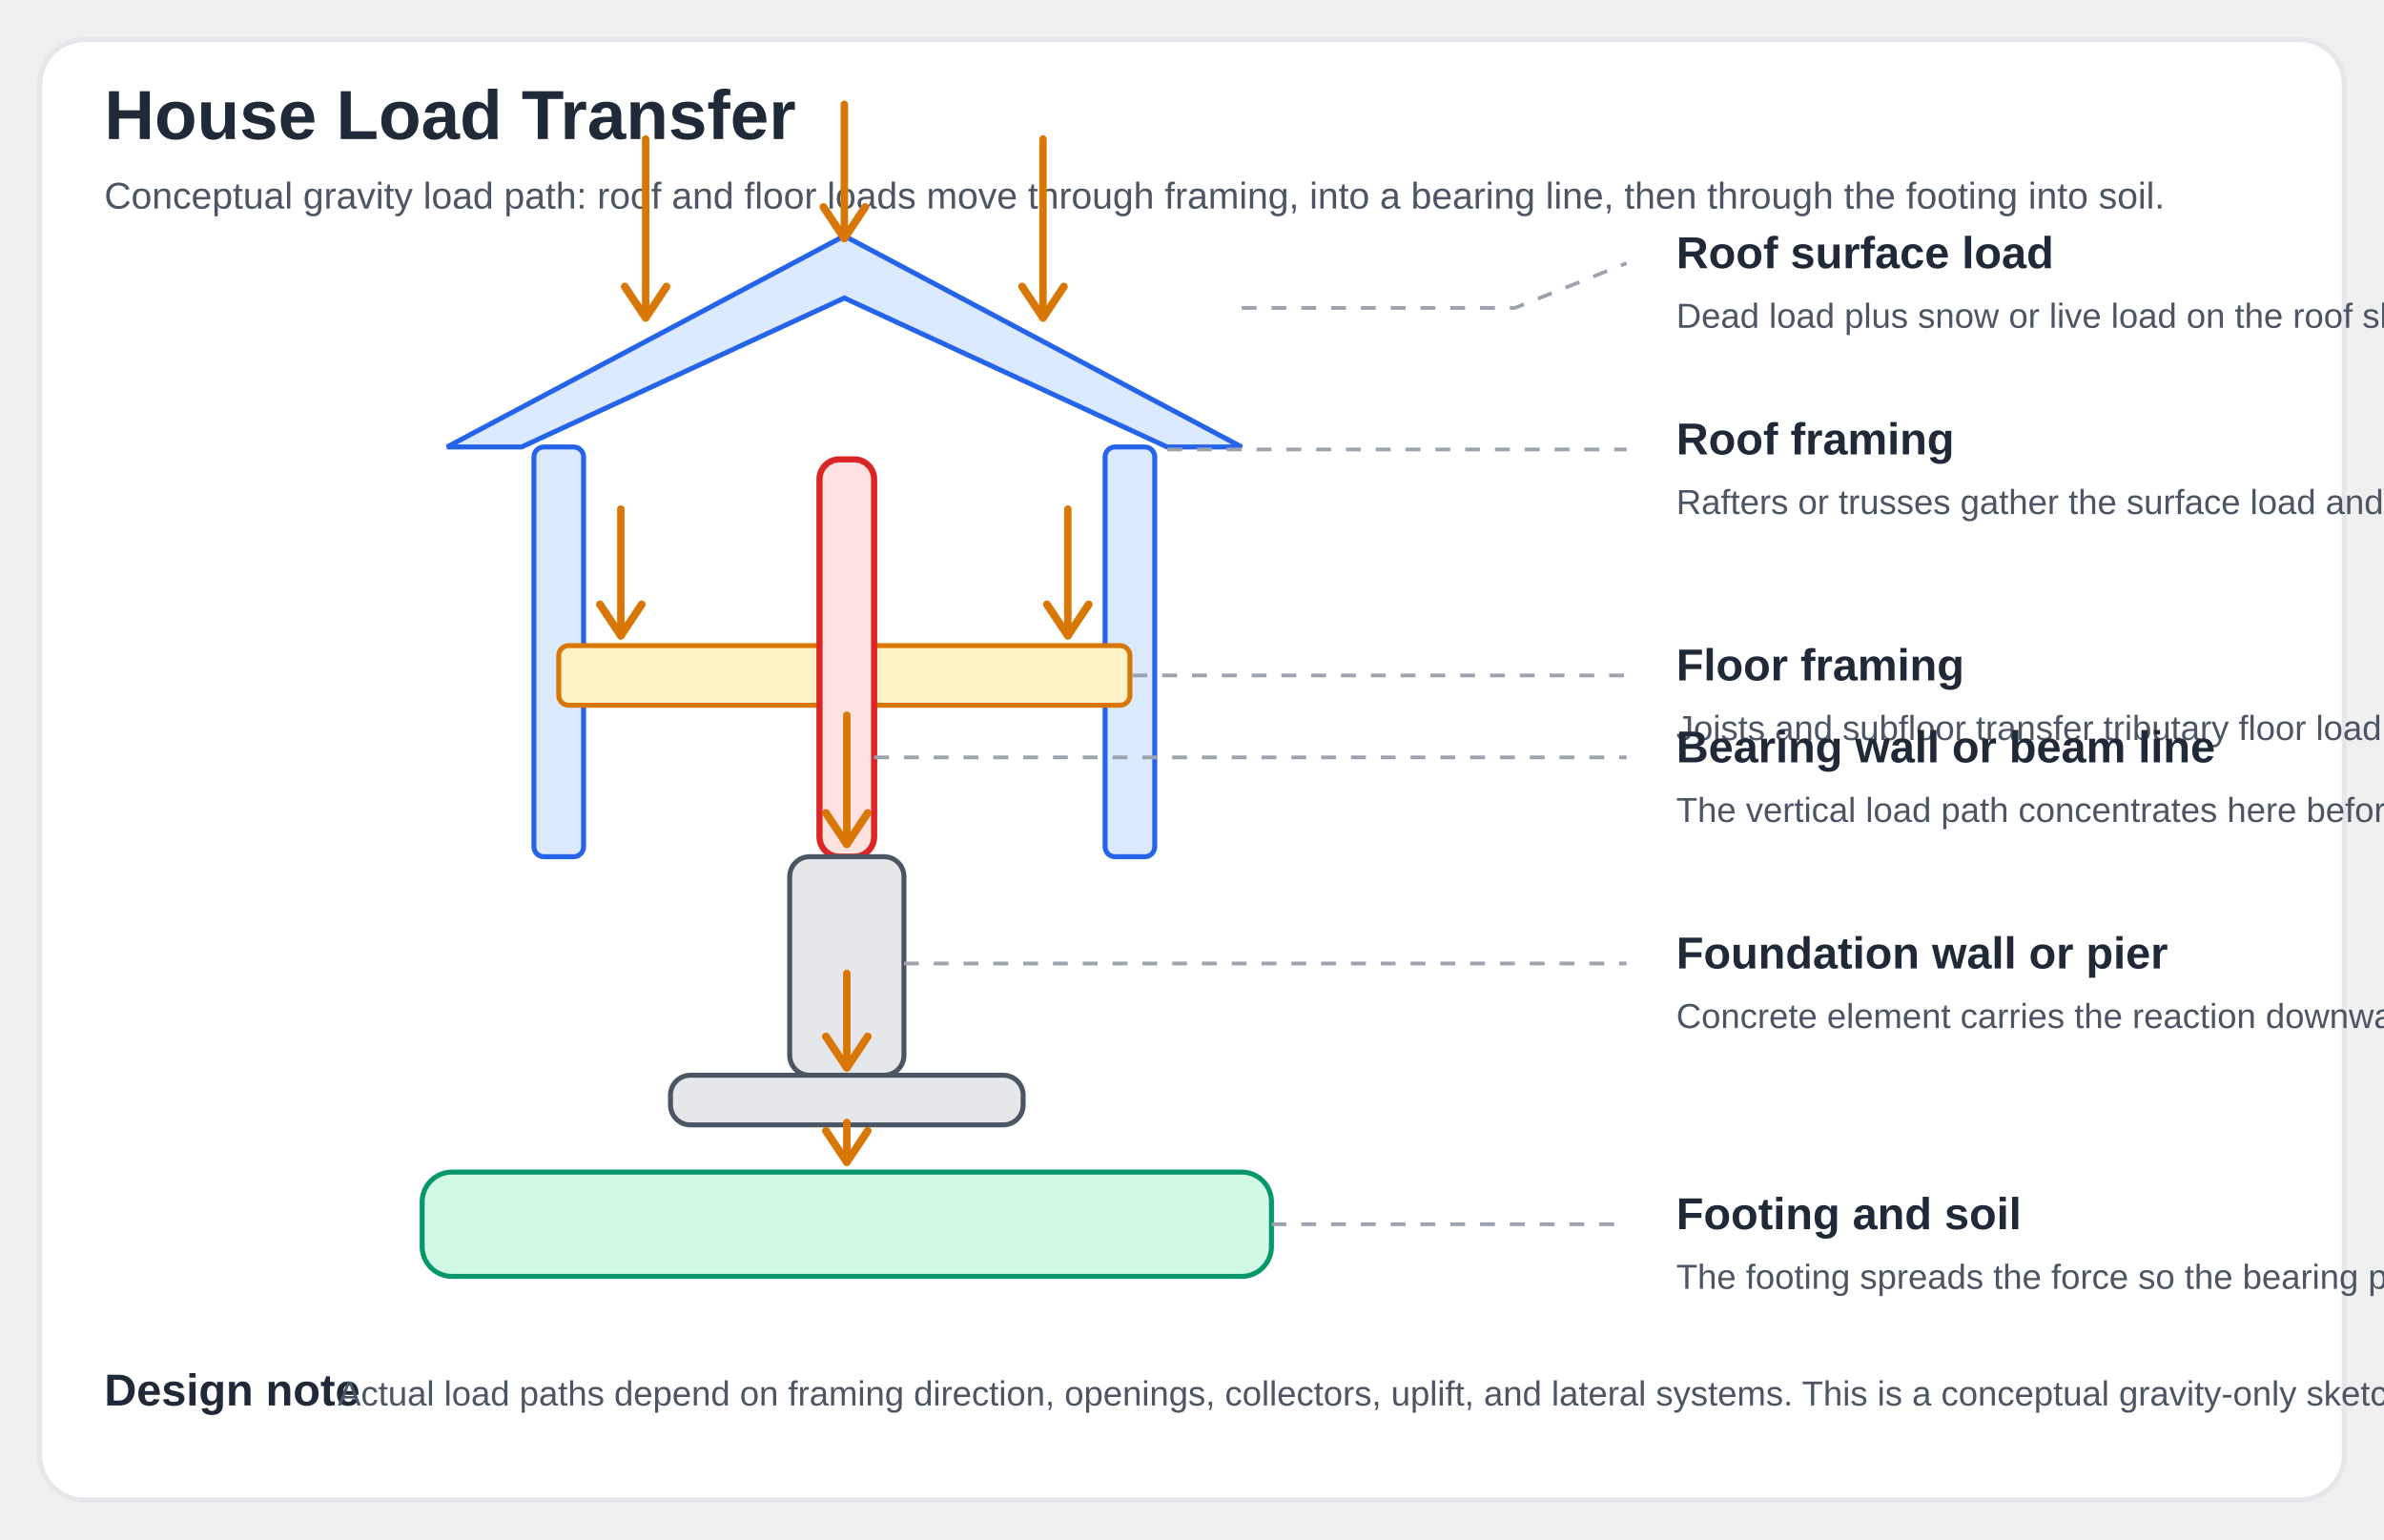
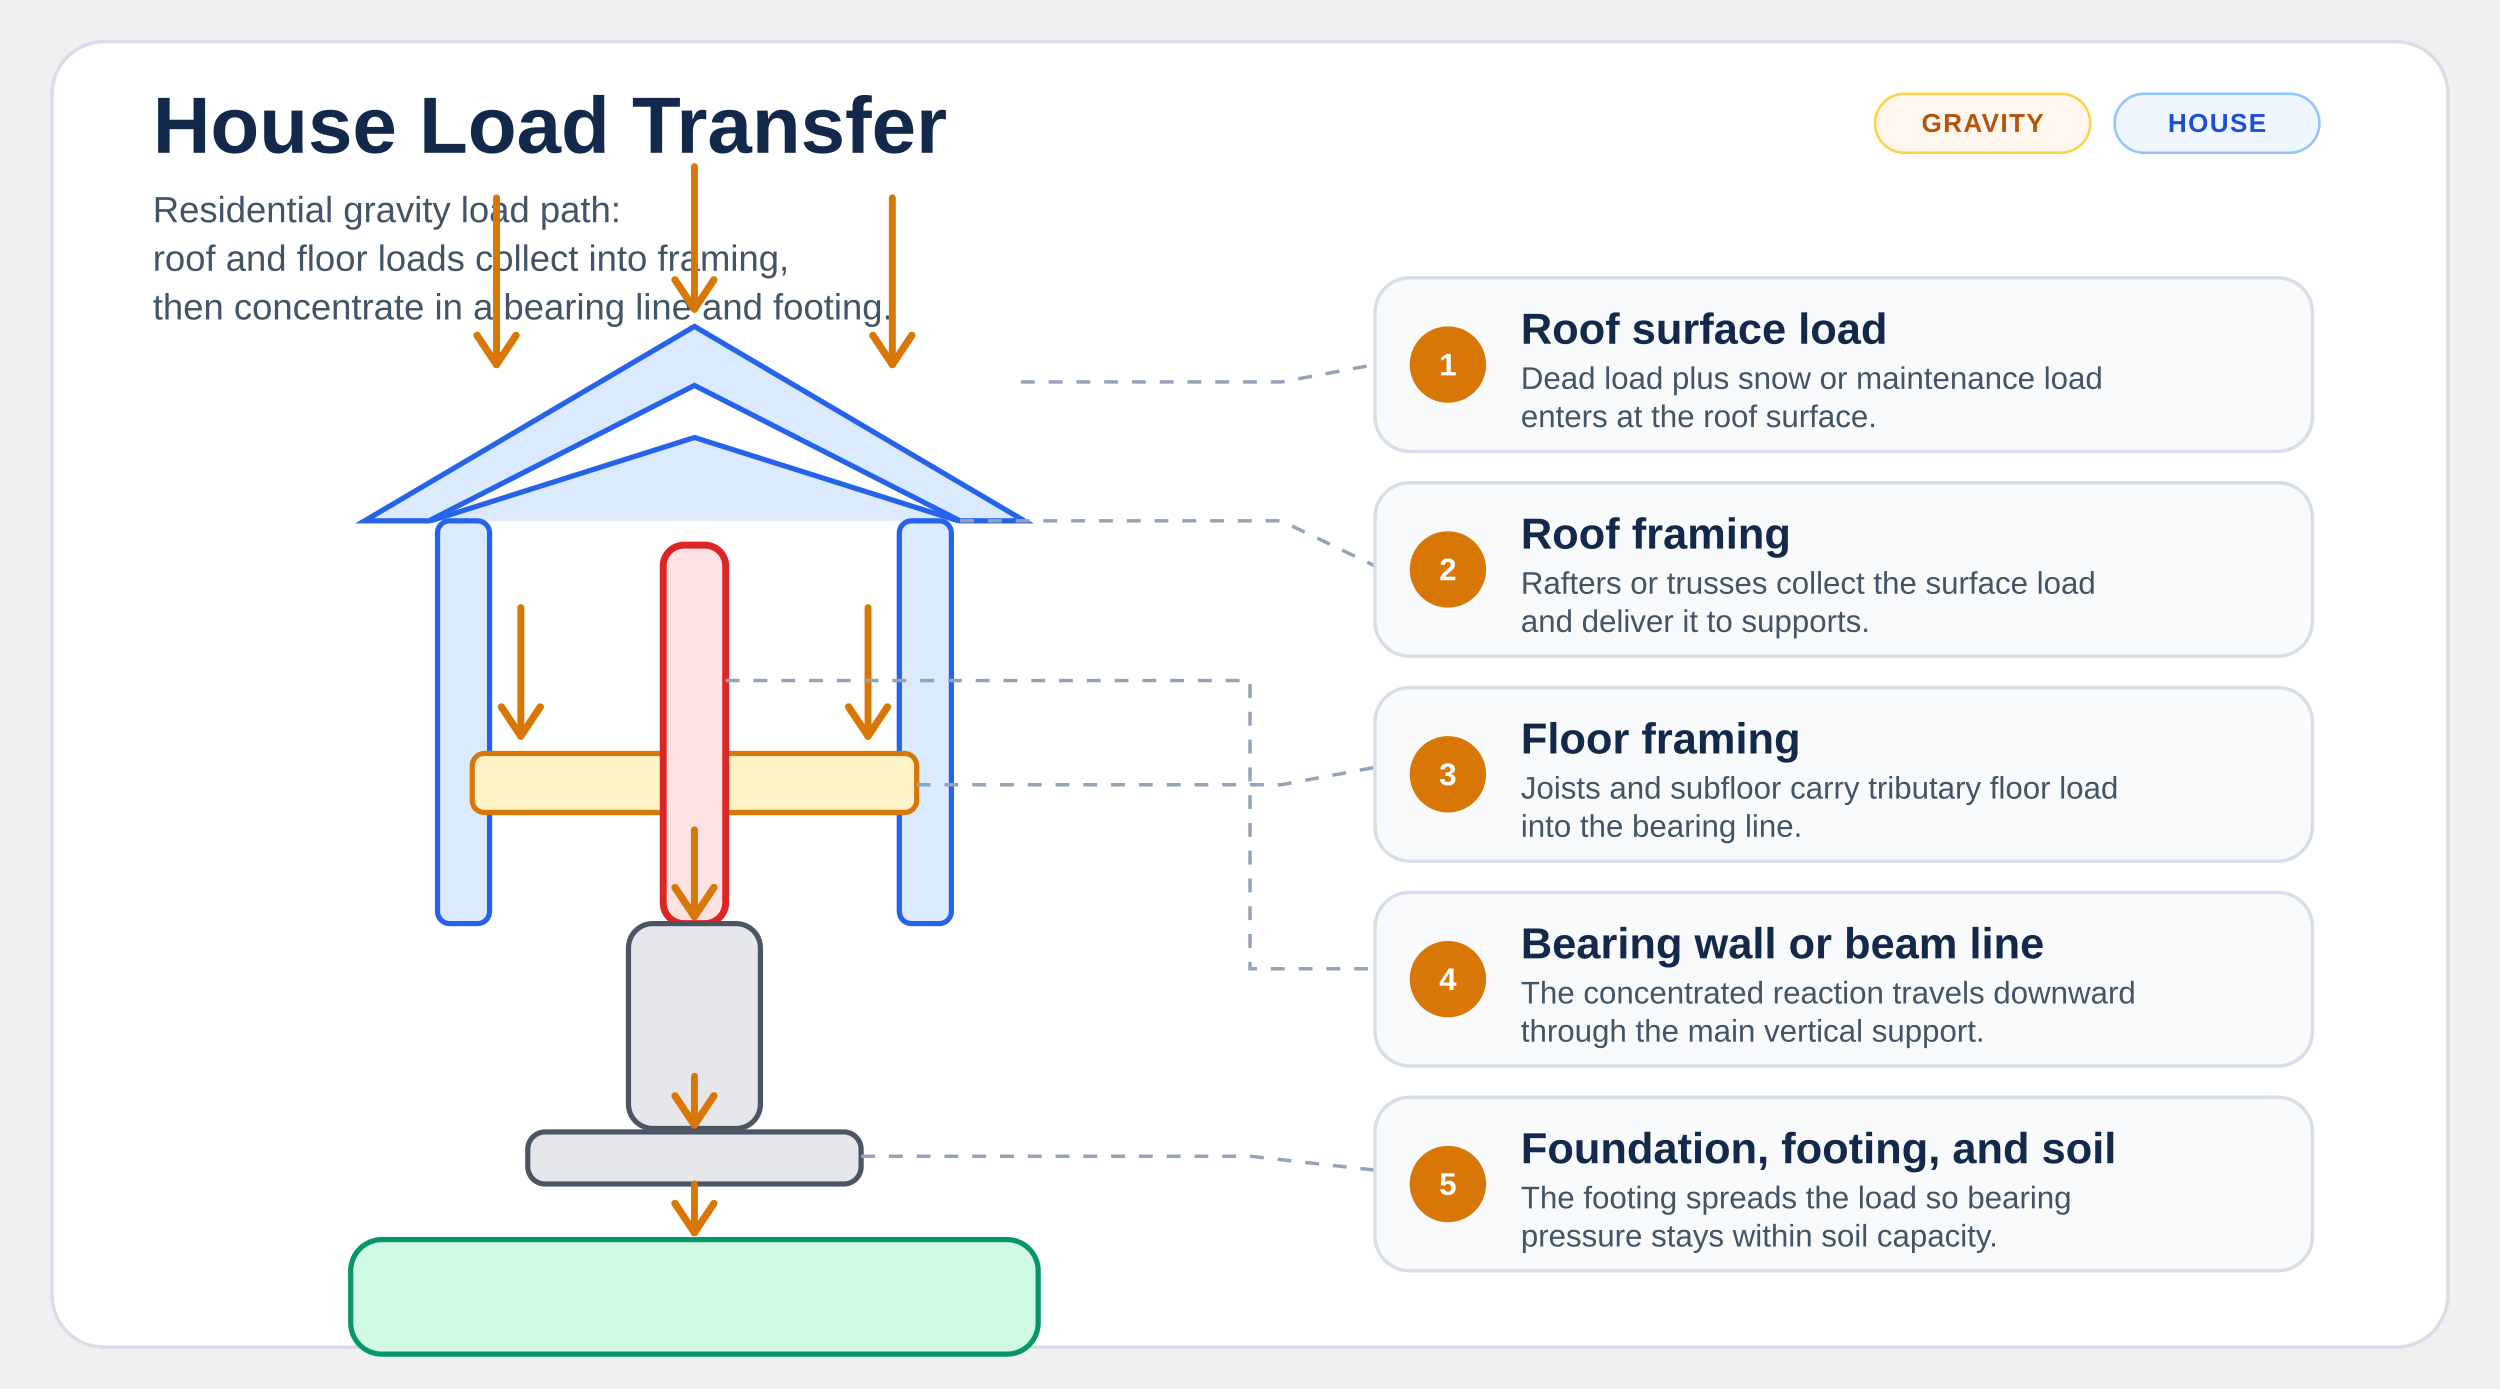
- <svg xmlns="http://www.w3.org/2000/svg" width="960" height="620" viewBox="0 0 960 620" role="img" aria-labelledby="title desc">
+ <svg xmlns="http://www.w3.org/2000/svg" width="1440" height="800" viewBox="0 0 1440 800" role="img" aria-labelledby="title desc">
  <defs>
    <marker id="arrow" viewBox="0 0 10 10" refX="8" refY="5" markerWidth="7" markerHeight="7" orient="auto-start-reverse">
      <path d="M2 1L8 5L2 9" fill="none" stroke="context-stroke" stroke-width="1.5" stroke-linecap="round" stroke-linejoin="round" />
    </marker>
    <style>
-       .title { font: 600 28px "Segoe UI", Arial, sans-serif; fill: #1f2937; }
-       .subtitle { font: 400 15px "Segoe UI", Arial, sans-serif; fill: #4b5563; }
-       .label { font: 600 18px "Segoe UI", Arial, sans-serif; fill: #1f2937; }
-       .small { font: 400 14px "Segoe UI", Arial, sans-serif; fill: #4b5563; }
-       .load { fill: none; stroke: #d97706; stroke-width: 3; stroke-linecap: round; }
-       .leader { fill: none; stroke: #9ca3af; stroke-width: 1.5; stroke-dasharray: 6 6; }
-       .roof { fill: #dbeafe; stroke: #2563eb; stroke-width: 2; }
-       .framing { fill: #fef3c7; stroke: #d97706; stroke-width: 2; }
-       .bearing { fill: #fee2e2; stroke: #dc2626; stroke-width: 2.5; }
-       .foundation { fill: #e5e7eb; stroke: #4b5563; stroke-width: 2; }
-       .soil { fill: #d1fae5; stroke: #059669; stroke-width: 2; }
-       .bg { fill: #ffffff; stroke: #e5e7eb; stroke-width: 2; }
+       .panel { fill: #ffffff; stroke: #d7dee8; stroke-width: 2; }
+       .title { font: 600 46px "Segoe UI", Arial, sans-serif; fill: #13294b; }
+       .subtitle { font: 400 21px "Segoe UI", Arial, sans-serif; fill: #425466; }
+       .house { fill: #dbeafe; stroke: #2563eb; stroke-width: 3; }
+       .floor { fill: #fef3c7; stroke: #d97706; stroke-width: 3; }
+       .bearing { fill: #fee2e2; stroke: #dc2626; stroke-width: 4; }
+       .foundation { fill: #e5e7eb; stroke: #4b5563; stroke-width: 3; }
+       .soil { fill: #d1fae5; stroke: #059669; stroke-width: 3; }
+       .load { fill: none; stroke: #d97706; stroke-width: 4; stroke-linecap: round; }
+       .leader { fill: none; stroke: #94a3b8; stroke-width: 2; stroke-dasharray: 8 8; }
+       .card { fill: #f8fafc; stroke: #d7dee8; stroke-width: 2; }
+       .badge { fill: #d97706; }
+       .badge-text { font: 700 18px "Segoe UI", Arial, sans-serif; fill: #ffffff; text-anchor: middle; dominant-baseline: central; }
+       .card-title { font: 600 25px "Segoe UI", Arial, sans-serif; fill: #13294b; }
+       .card-body { font: 400 18px "Segoe UI", Arial, sans-serif; fill: #425466; }
+       .chip { font: 600 15px "Segoe UI", Arial, sans-serif; letter-spacing: 0.8px; }
    </style>
  </defs>
-   <rect class="bg" x="16" y="16" width="928" height="588" rx="18" />
-   <text class="title" x="42" y="56">House Load Transfer</text>
-   <text class="subtitle" x="42" y="84">Conceptual gravity load path: roof and floor loads move through framing, into a bearing line, then through the footing into soil.</text>
-   <polygon class="roof" points="180,180 340,95 500,180 470,180 340,120 210,180" />
-   <rect class="roof" x="215" y="180" width="20" height="165" rx="4" />
-   <rect class="roof" x="445" y="180" width="20" height="165" rx="4" />
-   <rect class="framing" x="225" y="260" width="230" height="24" rx="4" />
-   <rect class="bearing" x="330" y="185" width="22" height="160" rx="8" />
-   <rect class="foundation" x="318" y="345" width="46" height="88" rx="8" />
-   <rect class="foundation" x="270" y="433" width="142" height="20" rx="8" />
-   <rect class="soil" x="170" y="472" width="342" height="42" rx="12" />
-   <path class="load" d="M260 56 L260 128" marker-end="url(#arrow)" />
-   <path class="load" d="M340 42 L340 96" marker-end="url(#arrow)" />
-   <path class="load" d="M420 56 L420 128" marker-end="url(#arrow)" />
-   <path class="load" d="M250 205 L250 256" marker-end="url(#arrow)" />
-   <path class="load" d="M430 205 L430 256" marker-end="url(#arrow)" />
-   <path class="load" d="M341 288 L341 340" marker-end="url(#arrow)" />
-   <path class="load" d="M341 392 L341 430" marker-end="url(#arrow)" />
-   <path class="load" d="M341 452 L341 468" marker-end="url(#arrow)" />
-   <path class="leader" d="M500 124 L610 124 L655 106" />
-   <path class="leader" d="M470 181 L610 181 L655 181" />
-   <path class="leader" d="M456 272 L610 272 L655 272" />
-   <path class="leader" d="M352 305 L610 305 L655 305" />
-   <path class="leader" d="M364 388 L610 388 L655 388" />
-   <path class="leader" d="M512 493 L610 493 L655 493" />
-   <text class="label" x="675" y="108">Roof surface load</text>
-   <text class="small" x="675" y="132">Dead load plus snow or live load on the roof sheathing.</text>
-   <text class="label" x="675" y="183">Roof framing</text>
-   <text class="small" x="675" y="207">Rafters or trusses gather the surface load and deliver it to supports.</text>
-   <text class="label" x="675" y="274">Floor framing</text>
-   <text class="small" x="675" y="298">Joists and subfloor transfer tributary floor load into the bearing line.</text>
-   <text class="label" x="675" y="307">Bearing wall or beam line</text>
-   <text class="small" x="675" y="331">The vertical load path concentrates here before entering the foundation.</text>
-   <text class="label" x="675" y="390">Foundation wall or pier</text>
-   <text class="small" x="675" y="414">Concrete element carries the reaction downward without overstressing the wall above.</text>
-   <text class="label" x="675" y="495">Footing and soil</text>
-   <text class="small" x="675" y="519">The footing spreads the force so the bearing pressure stays within soil capacity.</text>
-   <text class="label" x="42" y="566">Design note</text>
-   <text class="small" x="136" y="566">Actual load paths depend on framing direction, openings, collectors, uplift, and lateral systems. This is a conceptual gravity-only sketch.</text>
+   <rect class="panel" x="30" y="24" width="1380" height="752" rx="30" />
+   <text class="title" x="88" y="88">House Load Transfer</text>
+   <text class="subtitle" x="88" y="128">
+     <tspan x="88" dy="0">Residential gravity load path:</tspan>
+     <tspan x="88" dy="28">roof and floor loads collect into framing,</tspan>
+     <tspan x="88" dy="28">then concentrate in a bearing line and footing.</tspan>
+   </text>
+   <rect x="1080" y="54" width="124" height="34" rx="17" fill="#fff7ed" stroke="#fcd34d" stroke-width="1.5" />
+   <rect x="1218" y="54" width="118" height="34" rx="17" fill="#eff6ff" stroke="#93c5fd" stroke-width="1.5" />
+   <text class="chip" x="1142" y="76" text-anchor="middle" fill="#b45309">GRAVITY</text>
+   <text class="chip" x="1277" y="76" text-anchor="middle" fill="#1d4ed8">HOUSE</text>
+   <polygon class="house" points="210,300 400,188 590,300 553,300 400,222 247,300" />
+   <polyline class="house" points="248,300 400,252 552,300" fill="none" />
+   <rect class="house" x="252" y="300" width="30" height="232" rx="7" />
+   <rect class="house" x="518" y="300" width="30" height="232" rx="7" />
+   <rect class="floor" x="272" y="434" width="256" height="34" rx="7" />
+   <rect class="bearing" x="382" y="314" width="36" height="218" rx="12" />
+   <rect class="foundation" x="362" y="532" width="76" height="118" rx="14" />
+   <rect class="foundation" x="304" y="652" width="192" height="30" rx="10" />
+   <rect class="soil" x="202" y="714" width="396" height="66" rx="18" />
+   <path class="load" d="M286 114 L286 210" marker-end="url(#arrow)" />
+   <path class="load" d="M400 96 L400 178" marker-end="url(#arrow)" />
+   <path class="load" d="M514 114 L514 210" marker-end="url(#arrow)" />
+   <path class="load" d="M300 350 L300 424" marker-end="url(#arrow)" />
+   <path class="load" d="M500 350 L500 424" marker-end="url(#arrow)" />
+   <path class="load" d="M400 478 L400 528" marker-end="url(#arrow)" />
+   <path class="load" d="M400 620 L400 648" marker-end="url(#arrow)" />
+   <path class="load" d="M400 682 L400 710" marker-end="url(#arrow)" />
+   <path class="leader" d="M588 220 L738 220 L792 210" />
+   <path class="leader" d="M553 300 L738 300 L792 326" />
+   <path class="leader" d="M528 452 L738 452 L792 442" />
+   <path class="leader" d="M418 392 L720 392 L720 558 L792 558" />
+   <path class="leader" d="M496 666 L720 666 L792 674" />
+   <g>
+     <rect class="card" x="792" y="160" width="540" height="100" rx="20" />
+     <circle class="badge" cx="834" cy="210" r="22" />
+     <text class="badge-text" x="834" y="210">1</text>
+     <text class="card-title" x="876" y="198">Roof surface load</text>
+     <text class="card-body" x="876" y="224">
+       <tspan x="876" dy="0">Dead load plus snow or maintenance load</tspan>
+       <tspan x="876" dy="22">enters at the roof surface.</tspan>
+     </text>
+   </g>
+   <g>
+     <rect class="card" x="792" y="278" width="540" height="100" rx="20" />
+     <circle class="badge" cx="834" cy="328" r="22" />
+     <text class="badge-text" x="834" y="328">2</text>
+     <text class="card-title" x="876" y="316">Roof framing</text>
+     <text class="card-body" x="876" y="342">
+       <tspan x="876" dy="0">Rafters or trusses collect the surface load</tspan>
+       <tspan x="876" dy="22">and deliver it to supports.</tspan>
+     </text>
+   </g>
+   <g>
+     <rect class="card" x="792" y="396" width="540" height="100" rx="20" />
+     <circle class="badge" cx="834" cy="446" r="22" />
+     <text class="badge-text" x="834" y="446">3</text>
+     <text class="card-title" x="876" y="434">Floor framing</text>
+     <text class="card-body" x="876" y="460">
+       <tspan x="876" dy="0">Joists and subfloor carry tributary floor load</tspan>
+       <tspan x="876" dy="22">into the bearing line.</tspan>
+     </text>
+   </g>
+   <g>
+     <rect class="card" x="792" y="514" width="540" height="100" rx="20" />
+     <circle class="badge" cx="834" cy="564" r="22" />
+     <text class="badge-text" x="834" y="564">4</text>
+     <text class="card-title" x="876" y="552">Bearing wall or beam line</text>
+     <text class="card-body" x="876" y="578">
+       <tspan x="876" dy="0">The concentrated reaction travels downward</tspan>
+       <tspan x="876" dy="22">through the main vertical support.</tspan>
+     </text>
+   </g>
+   <g>
+     <rect class="card" x="792" y="632" width="540" height="100" rx="20" />
+     <circle class="badge" cx="834" cy="682" r="22" />
+     <text class="badge-text" x="834" y="682">5</text>
+     <text class="card-title" x="876" y="670">Foundation, footing, and soil</text>
+     <text class="card-body" x="876" y="696">
+       <tspan x="876" dy="0">The footing spreads the load so bearing</tspan>
+       <tspan x="876" dy="22">pressure stays within soil capacity.</tspan>
+     </text>
+   </g>
</svg>
